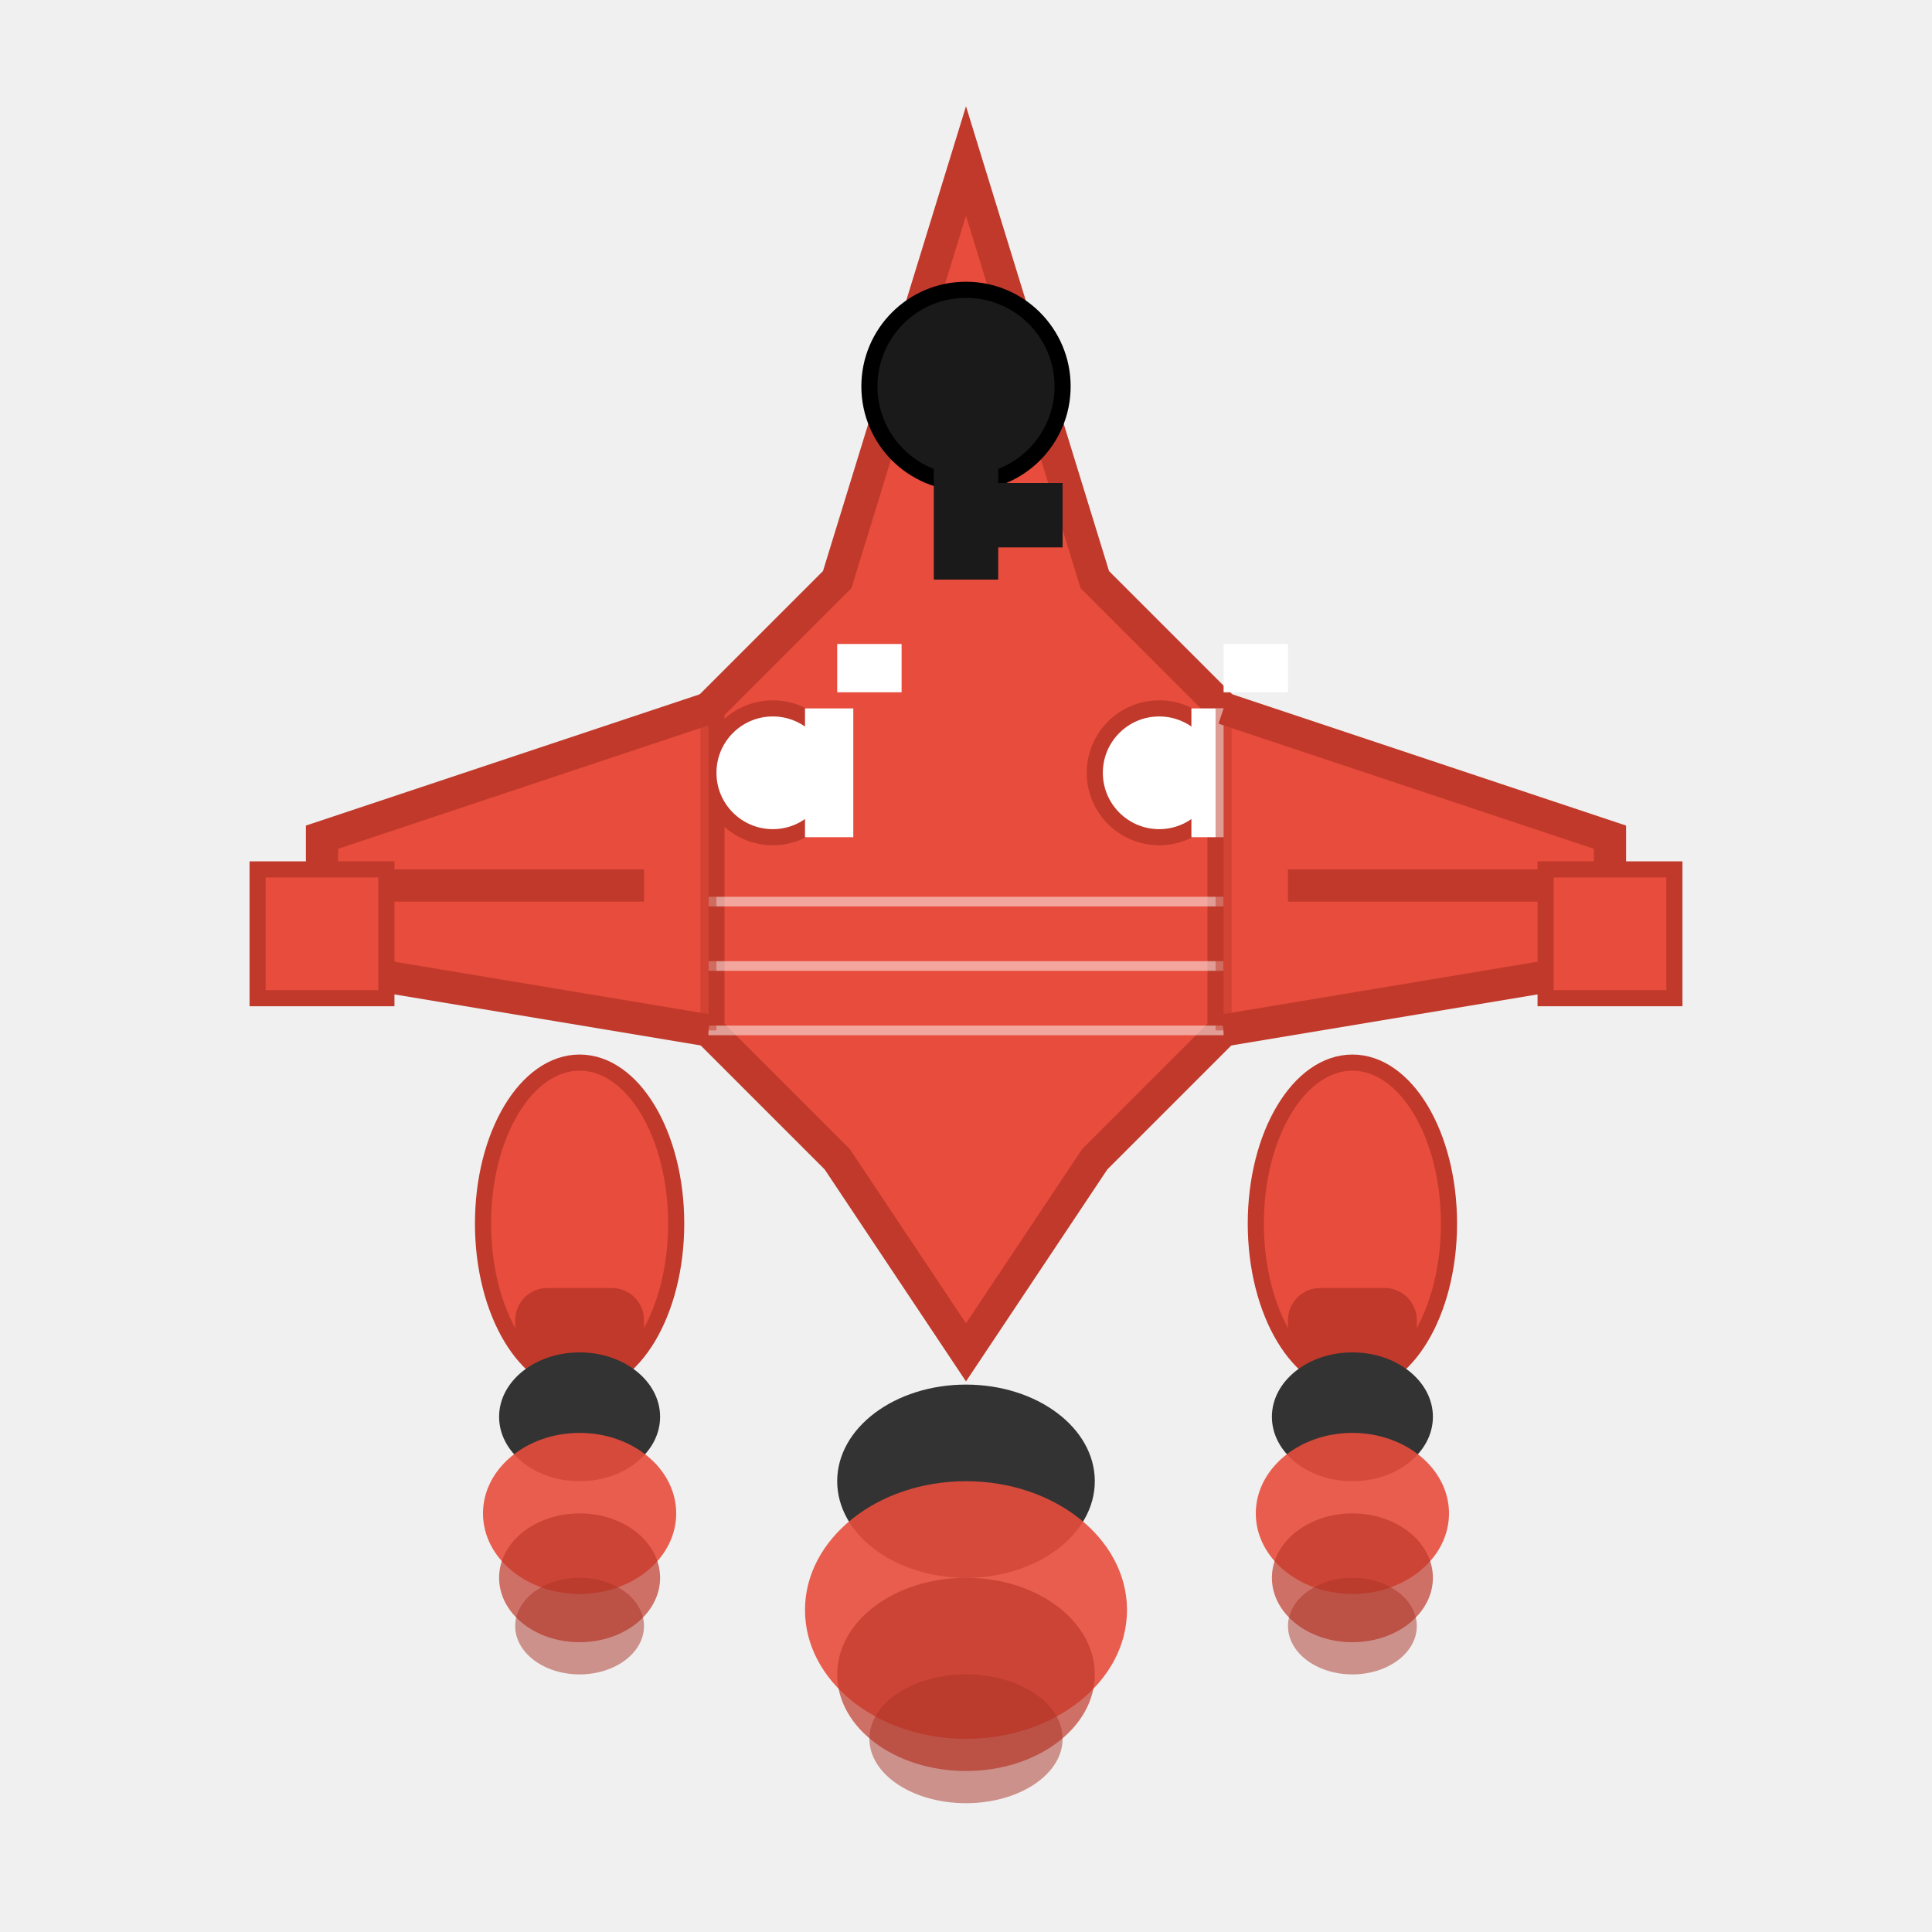
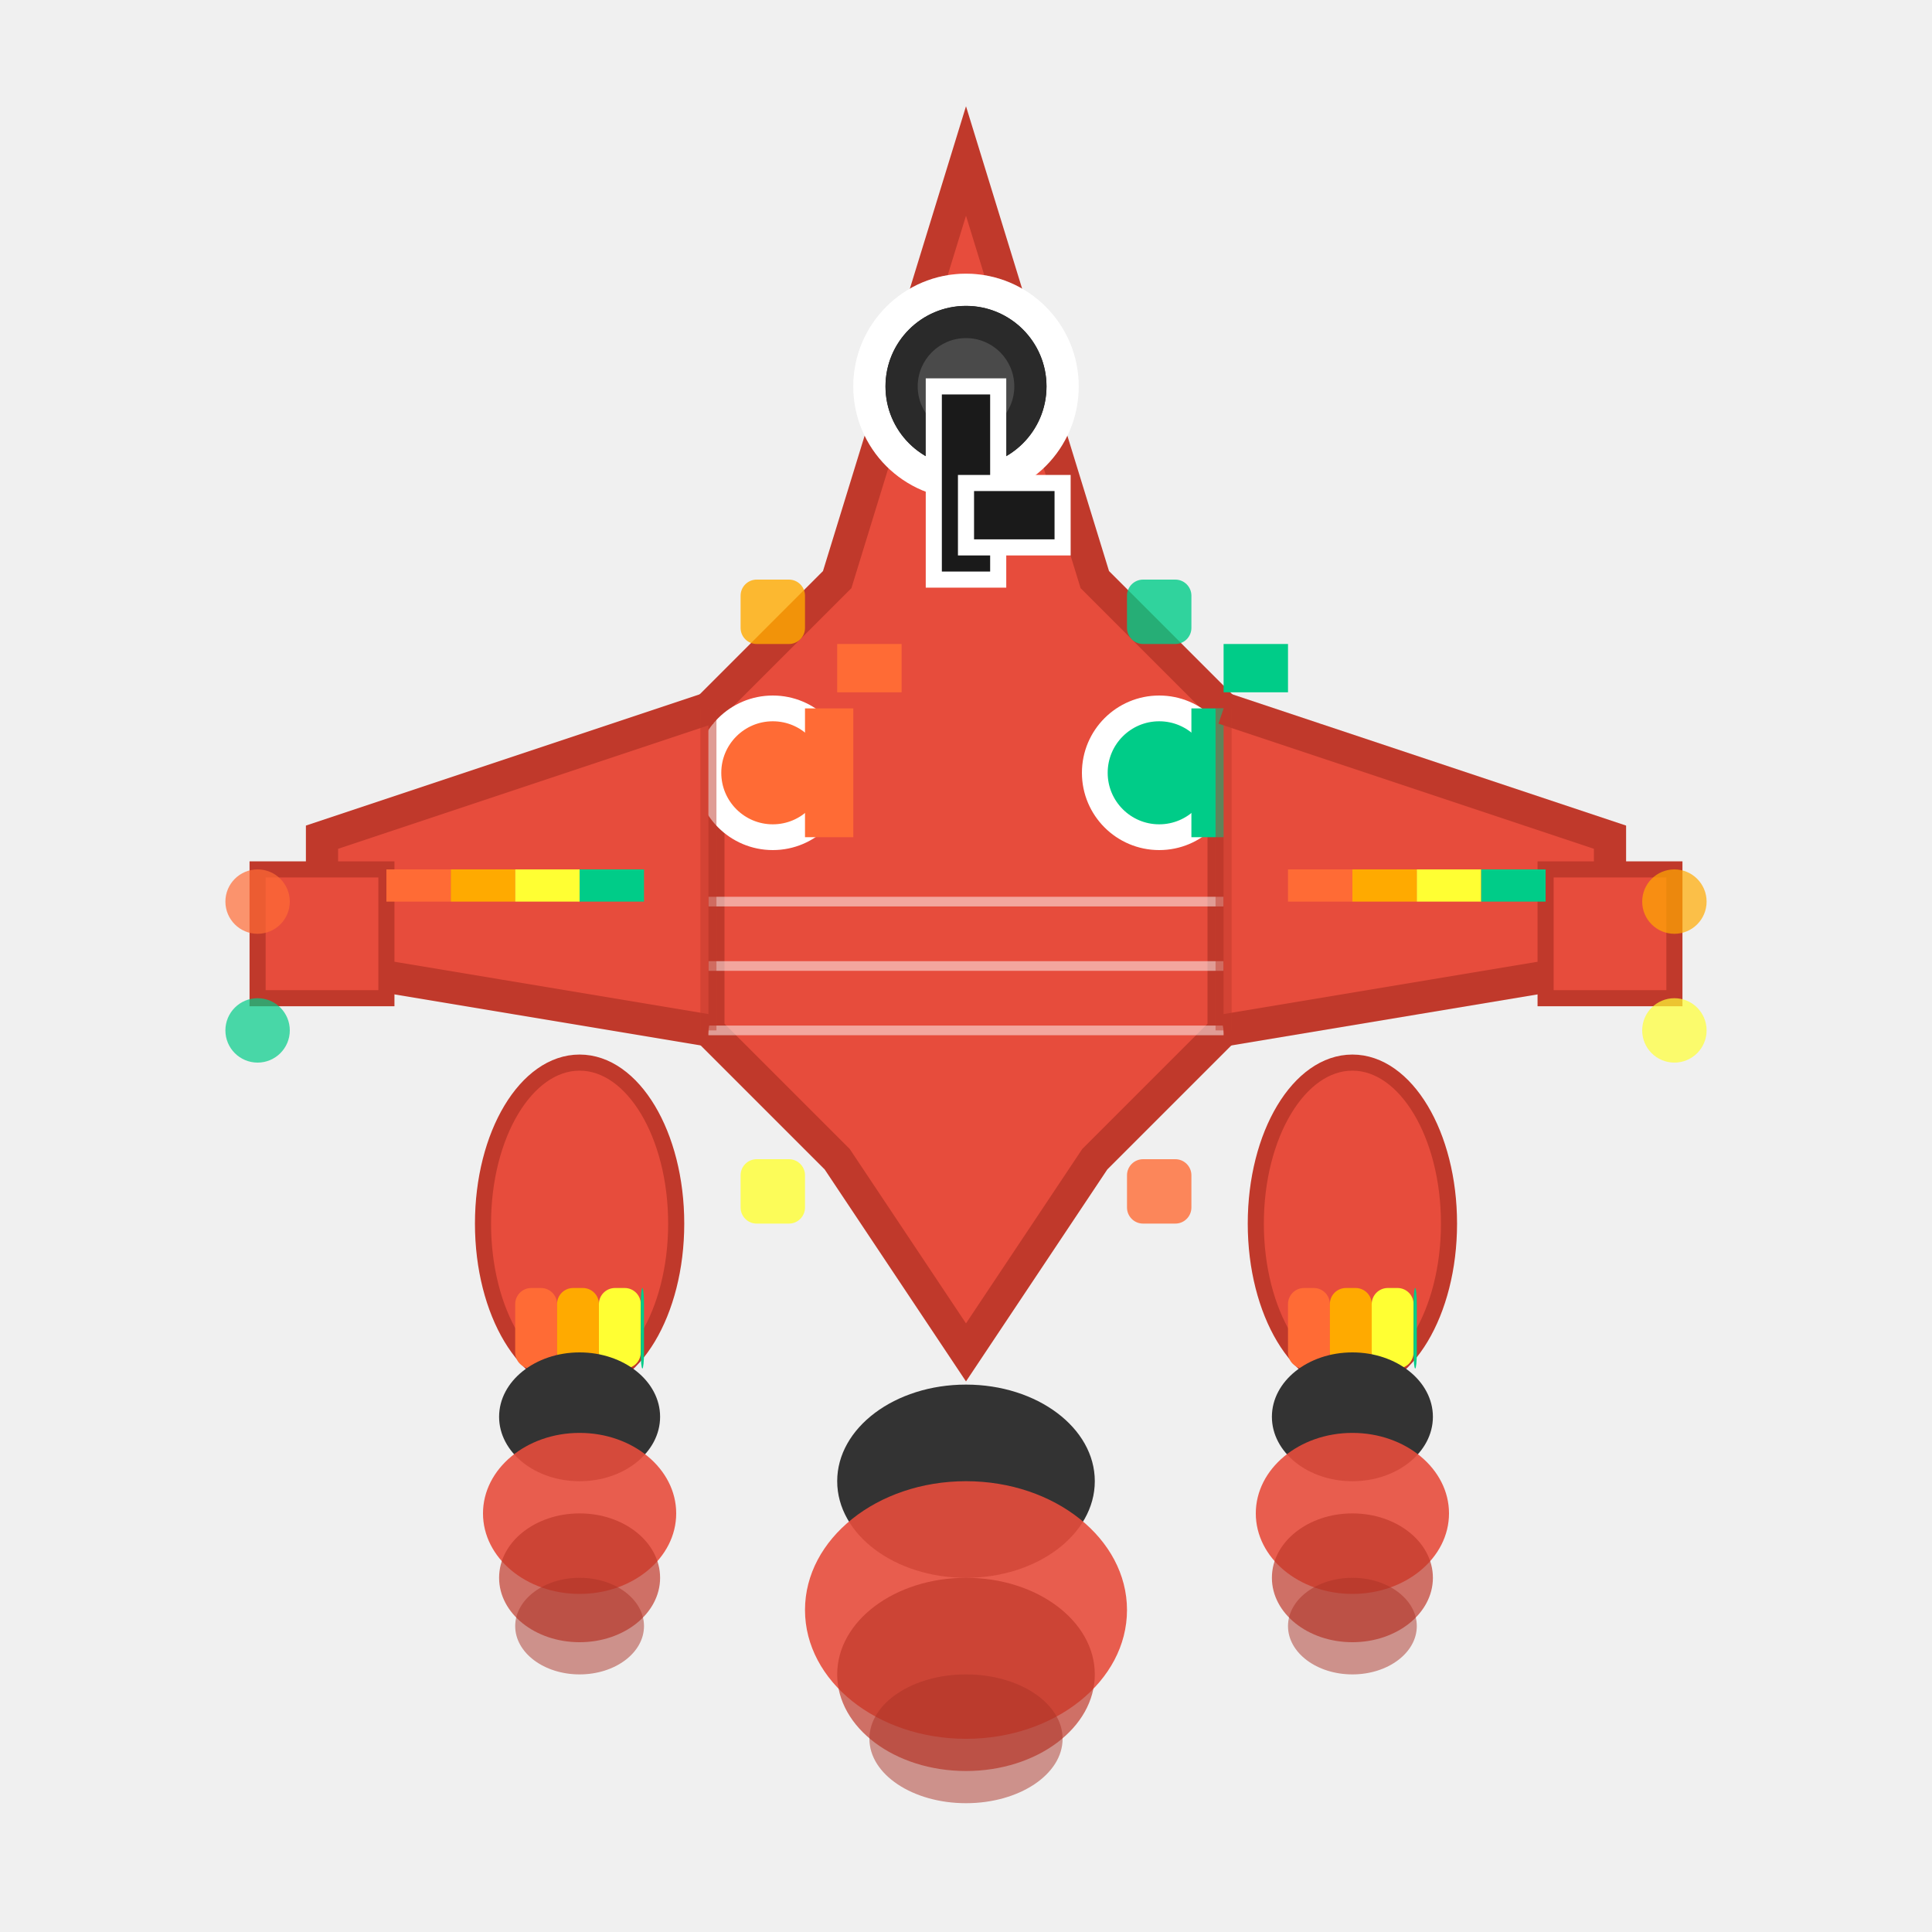
<svg xmlns="http://www.w3.org/2000/svg" width="60" height="60" viewBox="0 0 60 60">
  <path d="M 30 5 L 26 18 L 22 22 L 22 32 L 26 36 L 30 42 L 34 36 L 38 32 L 38 22 L 34 18 Z" fill="#e74c3c" stroke="#c0392b" stroke-width="1" />
-   <circle cx="30" cy="12" r="3" fill="#1a1a1a" stroke="#000000" stroke-width="0.5" />
-   <rect x="29" y="12" width="2" height="6" fill="#1a1a1a" />
-   <rect x="30" y="15" width="3" height="2" fill="#1a1a1a" />
-   <circle cx="24" cy="24" r="2" fill="#ffffff" stroke="#c0392b" stroke-width="0.5" />
-   <rect x="25" y="22" width="1.5" height="4" fill="#ffffff" />
-   <rect x="26" y="20" width="2" height="1.5" fill="#ffffff" />
-   <circle cx="36" cy="24" r="2" fill="#ffffff" stroke="#c0392b" stroke-width="0.5" />
-   <rect x="37" y="22" width="1.5" height="4" fill="#ffffff" />
-   <rect x="38" y="20" width="2" height="1.5" fill="#ffffff" />
+   <circle cx="30" cy="12" r="3.5" fill="#ffffff" opacity="0.3" />
+   <circle cx="30" cy="12" r="3" fill="#1a1a1a" stroke="#ffffff" stroke-width="1" />
+   <circle cx="30" cy="12" r="2.5" fill="#2a2a2a" />
+   <circle cx="30" cy="12" r="1.5" fill="#4a4a4a" />
+   <rect x="29" y="12" width="2" height="6" fill="#1a1a1a" stroke="#ffffff" stroke-width="0.5" />
+   <rect x="30" y="15" width="3" height="2" fill="#1a1a1a" stroke="#ffffff" stroke-width="0.5" />
+   <circle cx="24" cy="24" r="2" fill="#ff6b35" stroke="#ffffff" stroke-width="0.8" />
+   <rect x="25" y="22" width="1.5" height="4" fill="#ff6b35" />
+   <rect x="26" y="20" width="2" height="1.5" fill="#ff6b35" />
+   <circle cx="36" cy="24" r="2" fill="#00cc88" stroke="#ffffff" stroke-width="0.8" />
+   <rect x="37" y="22" width="1.5" height="4" fill="#00cc88" />
+   <rect x="38" y="20" width="2" height="1.5" fill="#00cc88" />
  <line x1="22" y1="28" x2="38" y2="28" stroke="#ffffff" stroke-width="0.3" opacity="0.5" />
  <line x1="22" y1="30" x2="38" y2="30" stroke="#ffffff" stroke-width="0.3" opacity="0.5" />
  <line x1="22" y1="32" x2="38" y2="32" stroke="#ffffff" stroke-width="0.3" opacity="0.5" />
  <path d="M 22 22 L 10 26 L 10 30 L 22 32" fill="#e74c3c" stroke="#c0392b" stroke-width="1" />
  <path d="M 38 22 L 50 26 L 50 30 L 38 32" fill="#e74c3c" stroke="#c0392b" stroke-width="1" />
  <rect x="8" y="27" width="4" height="4" fill="#e74c3c" stroke="#c0392b" stroke-width="0.5" />
  <rect x="48" y="27" width="4" height="4" fill="#e74c3c" stroke="#c0392b" stroke-width="0.5" />
-   <rect x="12" y="27" width="8" height="1" fill="#c0392b" />
-   <rect x="40" y="27" width="8" height="1" fill="#c0392b" />
+   <rect x="12" y="27" width="2" height="1" fill="#ff6b35" />
+   <rect x="14" y="27" width="2" height="1" fill="#ffaa00" />
+   <rect x="16" y="27" width="2" height="1" fill="#ffff33" />
+   <rect x="18" y="27" width="2" height="1" fill="#00cc88" />
+   <rect x="40" y="27" width="2" height="1" fill="#ff6b35" />
+   <rect x="42" y="27" width="2" height="1" fill="#ffaa00" />
+   <rect x="44" y="27" width="2" height="1" fill="#ffff33" />
+   <rect x="46" y="27" width="2" height="1" fill="#00cc88" />
  <ellipse cx="18" cy="38" rx="3" ry="5" fill="#e74c3c" stroke="#c0392b" stroke-width="0.5" />
  <ellipse cx="42" cy="38" rx="3" ry="5" fill="#e74c3c" stroke="#c0392b" stroke-width="0.5" />
-   <rect x="16" y="40" width="4" height="2.5" fill="#c0392b" rx="1" />
-   <rect x="40" y="40" width="4" height="2.5" fill="#c0392b" rx="1" />
+   <rect x="16" y="40" width="1.3" height="2.5" fill="#ff6b35" rx="0.5" />
+   <rect x="17.3" y="40" width="1.3" height="2.5" fill="#ffaa00" rx="0.5" />
+   <rect x="18.6" y="40" width="1.3" height="2.5" fill="#ffff33" rx="0.5" />
+   <rect x="19.9" y="40" width="0.1" height="2.5" fill="#00cc88" rx="0.5" />
+   <rect x="40" y="40" width="1.3" height="2.5" fill="#ff6b35" rx="0.5" />
+   <rect x="41.3" y="40" width="1.3" height="2.5" fill="#ffaa00" rx="0.5" />
+   <rect x="42.6" y="40" width="1.3" height="2.5" fill="#ffff33" rx="0.5" />
+   <rect x="43.9" y="40" width="0.1" height="2.5" fill="#00cc88" rx="0.5" />
  <ellipse cx="30" cy="46" rx="4" ry="3" fill="#333333" />
  <ellipse cx="30" cy="50" rx="5" ry="4" fill="#e74c3c" opacity="0.9" />
  <ellipse cx="30" cy="52" rx="4" ry="3" fill="#c0392b" opacity="0.7" />
  <ellipse cx="30" cy="54" rx="3" ry="2" fill="#a93226" opacity="0.5" />
  <ellipse cx="18" cy="44" rx="2.5" ry="2" fill="#333333" />
  <ellipse cx="18" cy="47" rx="3" ry="2.5" fill="#e74c3c" opacity="0.9" />
  <ellipse cx="18" cy="49" rx="2.5" ry="2" fill="#c0392b" opacity="0.7" />
  <ellipse cx="18" cy="50.5" rx="2" ry="1.5" fill="#a93226" opacity="0.5" />
  <ellipse cx="42" cy="44" rx="2.5" ry="2" fill="#333333" />
  <ellipse cx="42" cy="47" rx="3" ry="2.5" fill="#e74c3c" opacity="0.9" />
  <ellipse cx="42" cy="49" rx="2.5" ry="2" fill="#c0392b" opacity="0.7" />
  <ellipse cx="42" cy="50.5" rx="2" ry="1.5" fill="#a93226" opacity="0.5" />
  <line x1="22" y1="22" x2="22" y2="32" stroke="#c0392b" stroke-width="0.5" opacity="0.5" />
  <line x1="38" y1="22" x2="38" y2="32" stroke="#c0392b" stroke-width="0.5" opacity="0.5" />
+   <rect x="23" y="18" width="2" height="2" fill="#ffaa00" opacity="0.8" rx="0.5" />
+   <rect x="35" y="18" width="2" height="2" fill="#00cc88" opacity="0.8" rx="0.5" />
+   <rect x="23" y="36" width="2" height="2" fill="#ffff33" opacity="0.8" rx="0.5" />
+   <rect x="35" y="36" width="2" height="2" fill="#ff6b35" opacity="0.8" rx="0.5" />
+   <circle cx="8" cy="28" r="1" fill="#ff6b35" opacity="0.7" />
+   <circle cx="8" cy="32" r="1" fill="#00cc88" opacity="0.7" />
+   <circle cx="52" cy="28" r="1" fill="#ffaa00" opacity="0.7" />
+   <circle cx="52" cy="32" r="1" fill="#ffff33" opacity="0.7" />
</svg>
